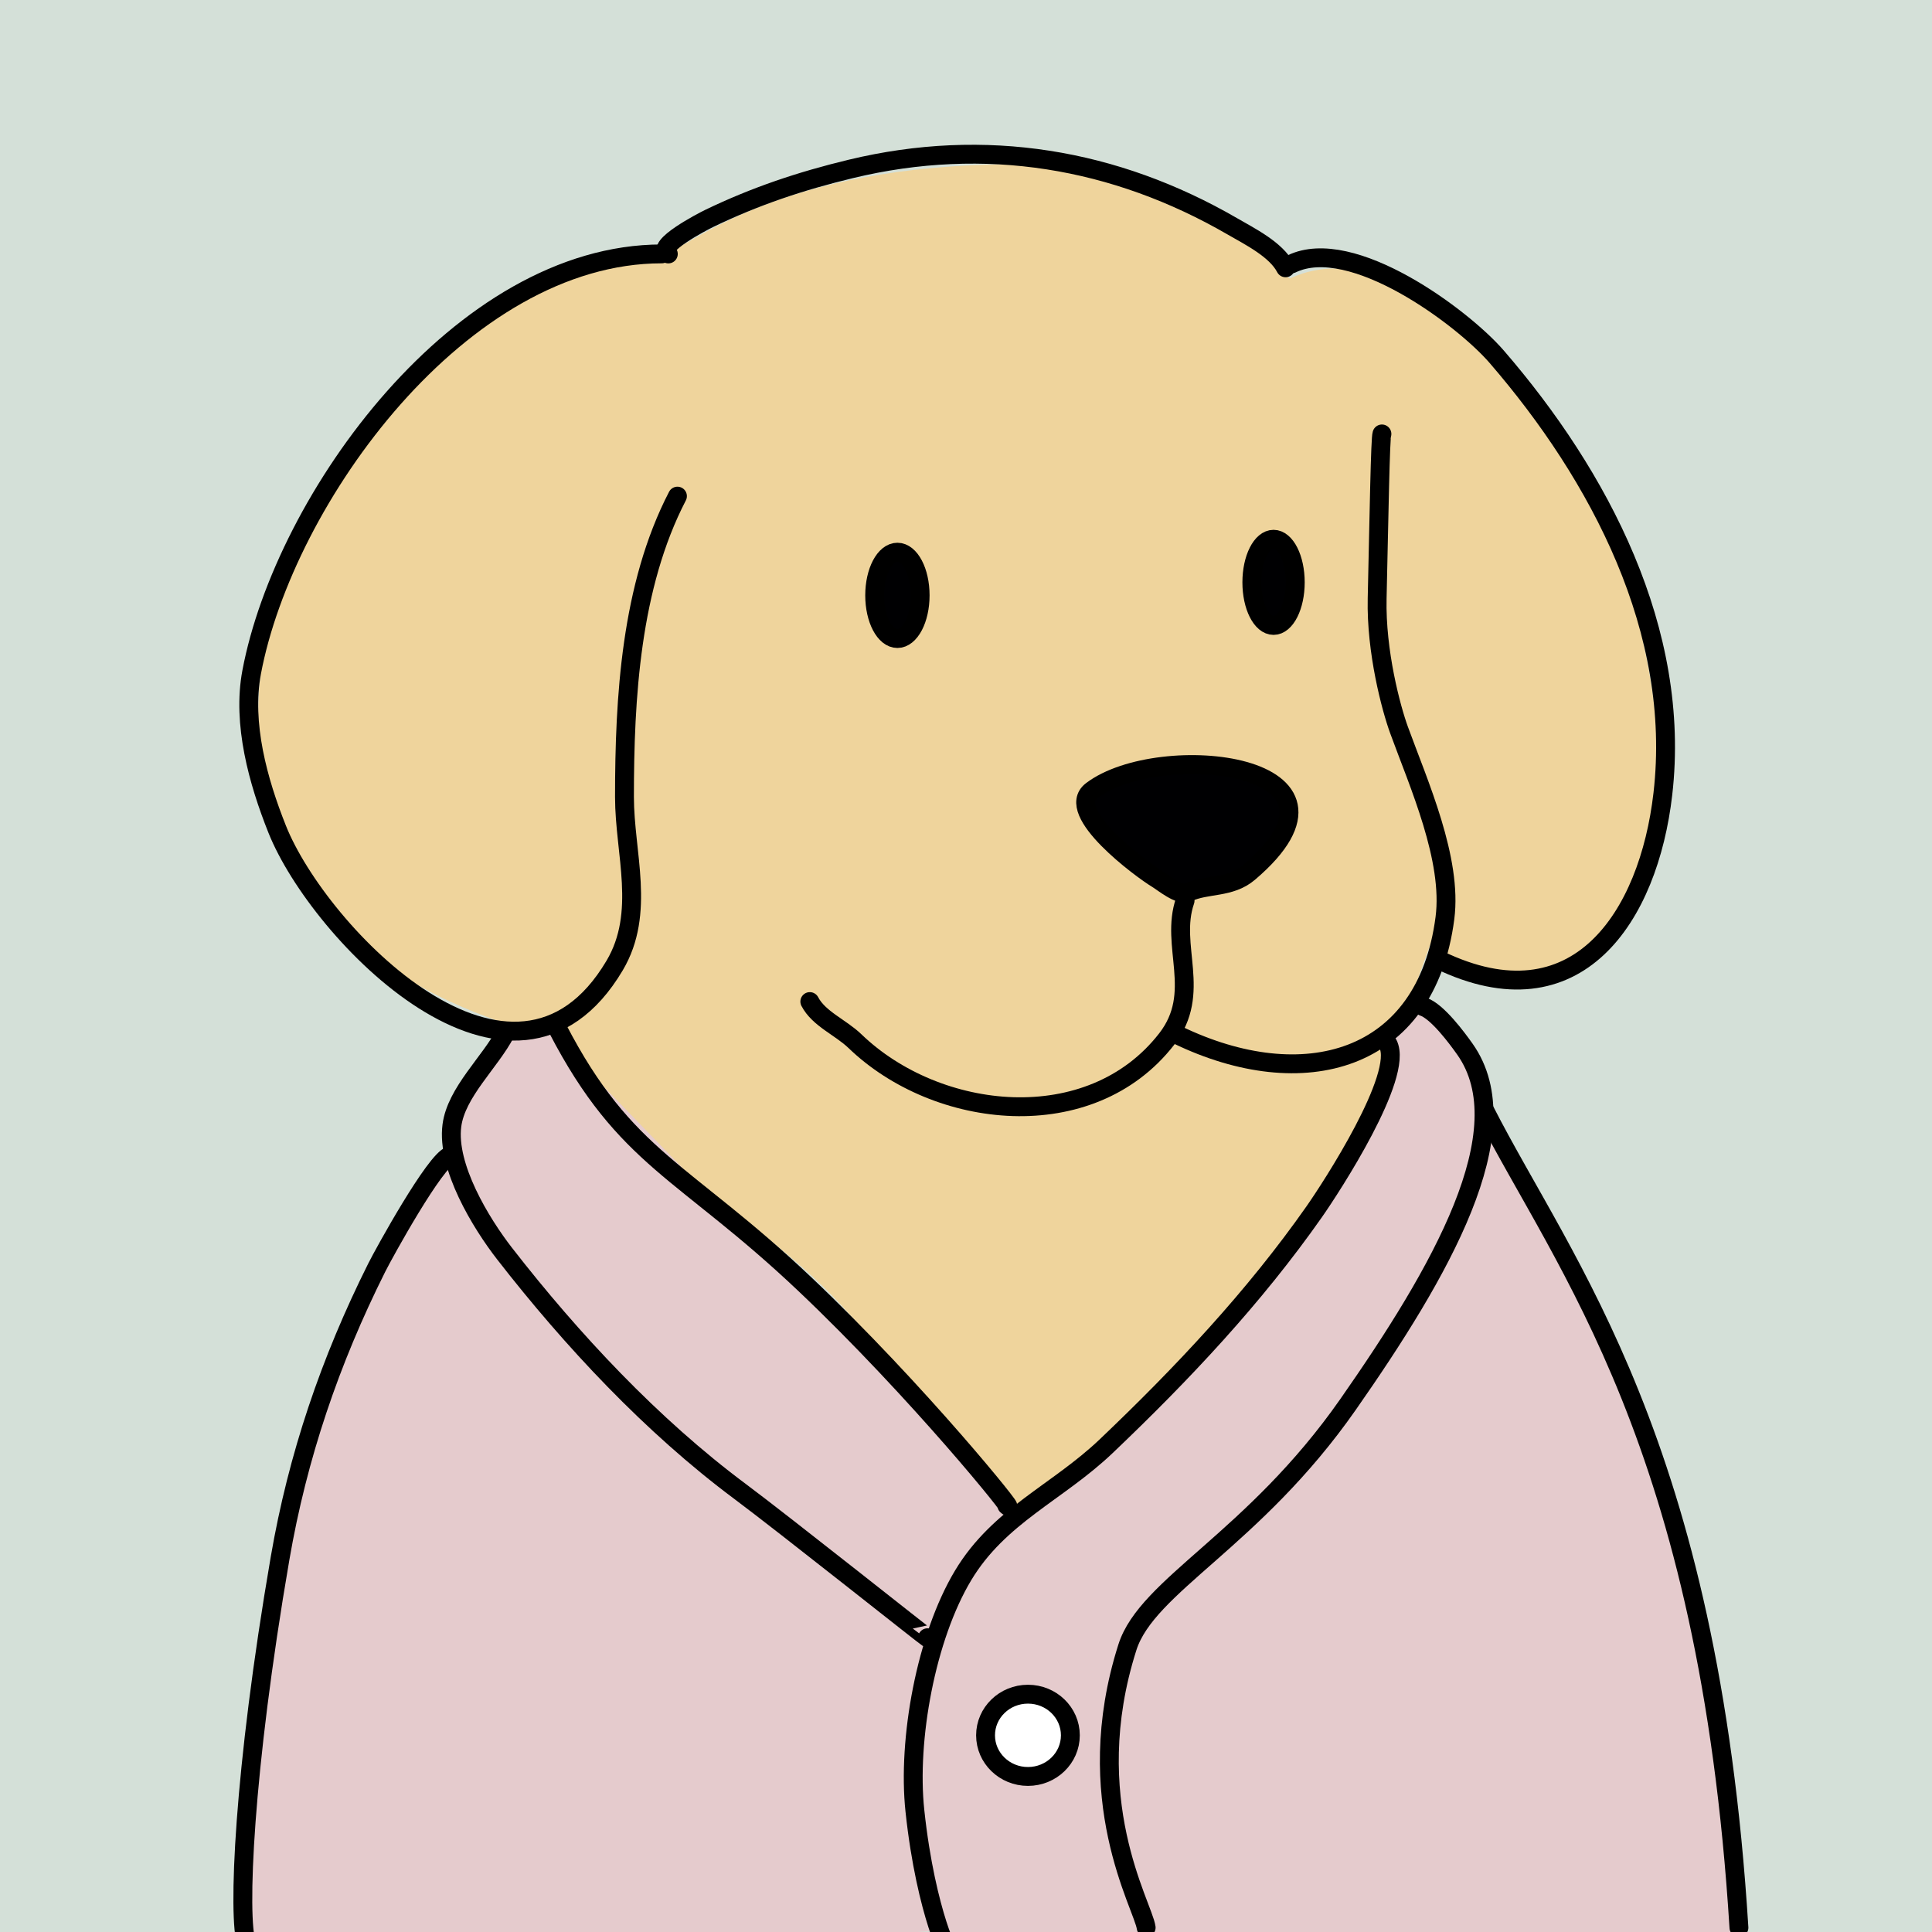
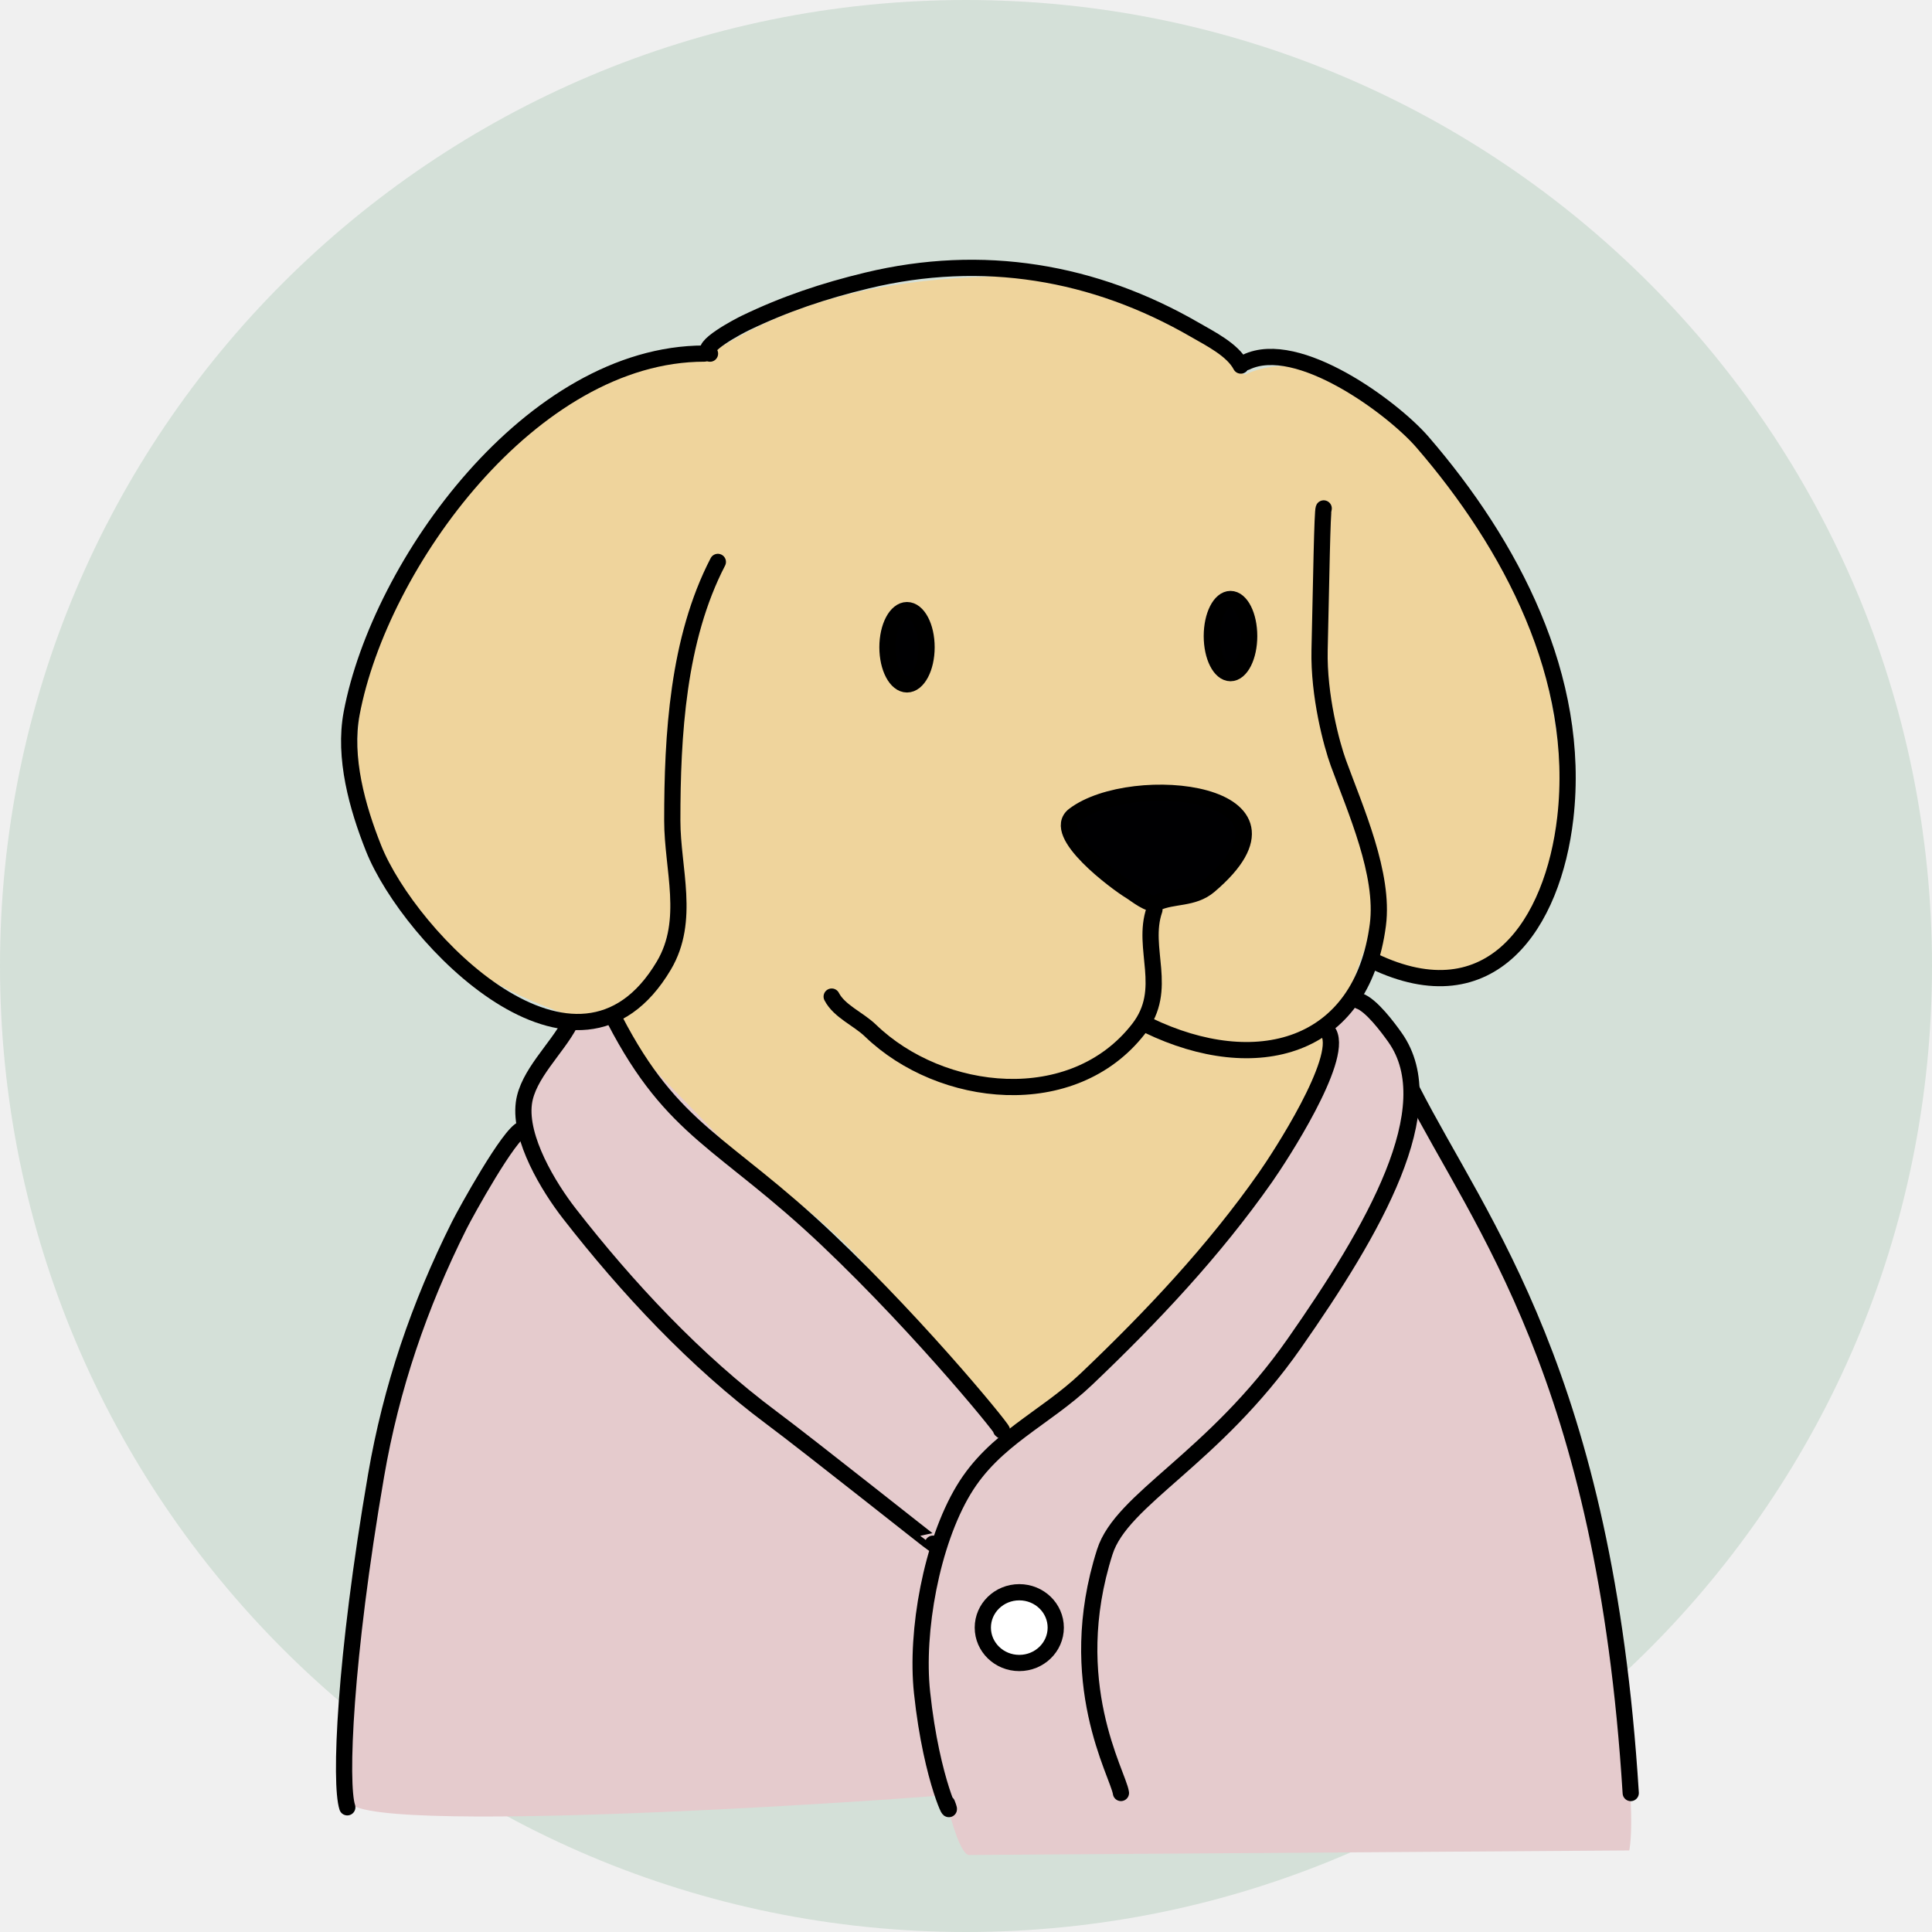
<svg xmlns="http://www.w3.org/2000/svg" height="1024.0px" stroke-miterlimit="10" style="fill-rule:nonzero;clip-rule:evenodd;stroke-linecap:round;stroke-linejoin:round;" version="1.1" viewBox="0 0 1024 1024" width="1024.0px" xml:space="preserve">
  <defs />
  <clipPath id="ArtboardFrame">
    <rect height="1024" width="1024" x="0" y="0" />
  </clipPath>
  <g clip-path="url(#ArtboardFrame)" id="Layer-1">
-     <path d="M-1.145-13.997L1040.93-13.997L1040.93 1032.9L-1.145 1032.9L-1.145-13.997Z" fill="#d4e0d8" fill-rule="nonzero" opacity="1" stroke="none" />
-     <path d="M352.468 133.932C343.754 133.867 298.031 139.349 246.692 177.577C192.766 217.73 133.409 292.914 136.991 388.745C142.076 524.776 291.579 546.83 296.086 551.337C306.866 562.116 308.824 579.863 321.436 590.673C358.975 622.85 404.408 650.043 439.446 685.081C461.382 707.017 540.797 802.062 542.595 801.342C555.84 796.044 629.929 719.487 667.598 676.34C715.676 621.268 731.325 583.396 736.293 563.522C737.895 557.115 758.032 499.762 758.509 499.762C760.006 499.762 774.244 530.357 826.693 513.748C907.806 488.062 878.403 327.584 846.798 272.484C748.02 100.277 685.083 149.231 683.333 147.481C642.952 107.101 584.867 85.941 527.735 87.165C405.354 89.787 362.377 134.005 352.468 133.932Z" fill="#efd49c" fill-rule="nonzero" opacity="1" stroke="none" />
-     <path d="M286.474 541.369C270.648 541.369 241.075 580.062 239.284 592.154C238.534 597.218 242.335 609.265 240.277 613.235C233.897 625.542 219.426 639.089 211.466 651.563C180.717 699.758 150.041 789.006 144.186 845.472C142.634 860.447 123.378 1013.42 132.247 1027.68C145.514 1049.01 503.472 1023.59 504.729 1022.37C505.431 1021.7 505.438 1003.93 505.298 1002.98C502.909 986.854 498.143 977.811 498.143 960.979C498.143 944.389 492.047 936.433 490.138 919.863C488.626 906.735 491.89 887.016 493.617 873.686C495.809 856.774 502.699 846.285 510.505 831.228C515.004 822.55 533.852 808.103 533.852 799.128C533.852 797.371 533.355 797.691 534.845 797.691" fill="#e5cbcd" fill-rule="nonzero" opacity="1" stroke="none" />
-     <path d="M920.804 1057.08C923.485 1041.56 921.351 1009.22 916.302 970.397C904.621 880.581 877.337 756.071 857.963 724.927C850.054 712.214 843.19 693.162 836.261 679.797C823.873 655.901 808.072 624.848 793.937 602.127C784.586 587.095 770.772 509.81 741.057 547.016C732.201 558.106 732.347 578.036 726.961 591.024C705.338 643.162 672.243 687.134 631.053 726.862C608.678 748.443 584.66 768.275 562.362 789.78C556.135 795.787 546.525 796.537 539.897 801.864C517.707 819.7 505.494 839.134 497.128 866.033C484.376 907.027 491.511 943.245 491.511 984.787C491.511 991.409 504.543 1058.64 513.693 1059.9" fill="#e5cbcd" fill-rule="nonzero" opacity="1" stroke="none" />
-     <path d="M596.516 409.072C577.139 409.072 576.477 425.336 583.05 437.659C591.464 453.436 609.128 468.589 626.972 473.649C652.162 480.793 697.526 439.213 680.425 415.448C671.991 403.727 644.634 403.837 631.737 404.548C628.549 404.724 620.441 407.168 617.649 405.782" fill="#000002" fill-rule="nonzero" opacity="1" stroke="none" />
-     <path d="M522.363 919.756C522.363 907.715 532.426 897.955 544.838 897.955C557.251 897.955 567.313 907.715 567.313 919.756C567.313 931.796 557.251 941.557 544.838 941.557C532.426 941.557 522.363 931.796 522.363 919.756Z" fill="#ffffff" fill-rule="nonzero" opacity="1" stroke="#000000" stroke-linecap="butt" stroke-linejoin="round" stroke-width="10" />
-     <path d="M350.744 134.565C244.311 134.565 150.735 264.215 133.387 356.242C128.243 383.534 136.818 414.195 146.907 439.496C168.967 494.816 272.37 601.873 325.784 511.717C342.327 483.795 330.984 452.174 330.984 422.444C330.984 369.872 334.312 310.704 359.064 262.957" fill="none" opacity="1" stroke="#000000" stroke-linecap="round" stroke-linejoin="round" stroke-width="10" />
-     <path d="M354.225 134.604C346.515 130.886 372.432 117.438 375.962 115.735C400.335 103.981 424.366 95.94 450.955 89.528C522.19 72.352 591.068 84.024 653.111 119.928C662.455 125.335 676.336 132.231 681.37 141.942" fill="none" opacity="1" stroke="#000000" stroke-linecap="round" stroke-linejoin="round" stroke-width="10" />
-     <path d="M684.63 139.845C716.5 124.476 775.226 168.177 793.316 189.114C847.807 252.181 891.301 334.425 881.352 420.783C873.865 485.772 835.981 544.089 762.884 508.838" fill="none" opacity="1" stroke="#000000" stroke-linecap="round" stroke-linejoin="round" stroke-width="10" />
-     <path d="M732.452 229.997C731.58 231.68 730.925 273.184 729.918 317.198C729.273 345.45 737.352 375.493 741.495 386.855C752.014 415.704 769.878 455.447 765.841 486.591C755.882 563.44 690.464 580.537 624.233 548.597" fill="none" opacity="1" stroke="#000000" stroke-linecap="round" stroke-linejoin="round" stroke-width="10" />
-     <path d="M628.114 477.39C619.822 501.381 637.519 526.094 618.332 550.769C577.9 602.764 496.652 593.795 453.129 551.817C445.591 544.547 433.953 539.985 429.218 530.852" fill="none" opacity="1" stroke="#000000" stroke-linecap="round" stroke-linejoin="round" stroke-width="10" />
-     <path d="M629.458 473.101C639.479 468.348 651.987 470.944 661.915 462.496C730.496 404.136 614.555 391.763 578.614 419.082C563.779 430.359 604.954 460.786 613.357 465.848C616.396 467.68 625.283 475.082 629.458 473.101Z" fill="none" opacity="1" stroke="#000000" stroke-linecap="round" stroke-linejoin="round" stroke-width="10" />
-     <path d="M533.613 797.88C540.547 804.569 486.65 737.53 426.433 680.489C362.414 619.847 331.584 614.704 295.529 545.156" fill="none" opacity="1" stroke="#000000" stroke-linecap="round" stroke-linejoin="round" stroke-width="10" />
-     <path d="M491.598 868.033C491.471 868.278 415.448 807.794 392.208 790.473C345.324 755.531 303.02 710.2 267.52 664.547C254.761 648.14 236.688 618.348 239.51 596.572C241.801 578.891 259.892 562.919 267.971 547.335" fill="none" opacity="1" stroke="#000000" stroke-linecap="round" stroke-linejoin="round" stroke-width="10" />
-     <path d="M238.681 612.498C230.646 614.956 203.68 663.872 199.649 671.927C174.91 721.361 157.746 771.89 148.435 825.966C128.919 939.31 125.941 1016.08 130.684 1030.5" fill="none" opacity="1" stroke="#000000" stroke-linecap="round" stroke-linejoin="round" stroke-width="10" />
-     <path d="M500.335 1028.19C505.629 1041.47 490.884 1015.84 484.909 959.715C480.899 922.051 490.795 867.715 510.523 834.907C529.522 803.311 560.405 791.171 586.312 766.502C626.652 728.09 664.823 687.533 696.582 642.217C705.703 629.204 744.19 570.094 735.68 553.411" fill="none" opacity="1" stroke="#000000" stroke-linecap="round" stroke-linejoin="round" stroke-width="10" />
-     <path d="M607.486 1021.67C605.824 1009.91 571.82 953.742 597.555 873.061C608.04 840.187 664.317 816.178 714.432 744.473C763.137 674.784 807.066 599.346 776.402 556.035C772.252 550.173 761.75 535.973 754.323 533.534" fill="none" opacity="1" stroke="#000000" stroke-linecap="round" stroke-linejoin="round" stroke-width="10" />
-     <path d="M787.032 588.762C829.006 671.044 905.688 764.167 921.672 1021.7" fill="none" opacity="1" stroke="#000000" stroke-linecap="round" stroke-linejoin="round" stroke-width="10" />
-     <path d="M463.597 315.555C463.597 302.913 468.991 292.665 475.645 292.665C482.298 292.665 487.692 302.913 487.692 315.555C487.692 328.197 482.298 338.445 475.645 338.445C468.991 338.445 463.597 328.197 463.597 315.555Z" fill="#000002" fill-rule="nonzero" opacity="1" stroke="#000000" stroke-linecap="butt" stroke-linejoin="round" stroke-width="10" />
-     <path d="M663.499 308.664C663.499 296.048 668.652 285.821 675.009 285.821C681.366 285.821 686.519 296.048 686.519 308.664C686.519 321.279 681.366 331.506 675.009 331.506C668.652 331.506 663.499 321.279 663.499 308.664Z" fill="#000002" fill-rule="nonzero" opacity="1" stroke="#000000" stroke-linecap="butt" stroke-linejoin="round" stroke-width="10" />
+     <circle data-cardigan-refit="1" cx="512" cy="512" r="512" fill="#d4e0d8" stroke="none" />
+     <g transform="translate(512 512) scale(0.86) translate(-512 -512)">
+       <path d="M352.468 133.932C343.754 133.867 298.031 139.349 246.692 177.577C192.766 217.73 133.409 292.914 136.991 388.745C142.076 524.776 291.579 546.83 296.086 551.337C306.866 562.116 308.824 579.863 321.436 590.673C358.975 622.85 404.408 650.043 439.446 685.081C461.382 707.017 540.797 802.062 542.595 801.342C555.84 796.044 629.929 719.487 667.598 676.34C715.676 621.268 731.325 583.396 736.293 563.522C737.895 557.115 758.032 499.762 758.509 499.762C760.006 499.762 774.244 530.357 826.693 513.748C907.806 488.062 878.403 327.584 846.798 272.484C748.02 100.277 685.083 149.231 683.333 147.481C642.952 107.101 584.867 85.941 527.735 87.165C405.354 89.787 362.377 134.005 352.468 133.932Z" fill="#efd49c" fill-rule="nonzero" opacity="1" stroke="none" />
+       <path d="M286.474 541.369C270.648 541.369 241.075 580.062 239.284 592.154C238.534 597.218 242.335 609.265 240.277 613.235C233.897 625.542 219.426 639.089 211.466 651.563C180.717 699.758 150.041 789.006 144.186 845.472C142.634 860.447 123.378 1013.42 132.247 1027.68C145.514 1049.01 503.472 1023.59 504.729 1022.37C505.431 1021.7 505.438 1003.93 505.298 1002.98C502.909 986.854 498.143 977.811 498.143 960.979C498.143 944.389 492.047 936.433 490.138 919.863C488.626 906.735 491.89 887.016 493.617 873.686C495.809 856.774 502.699 846.285 510.505 831.228C515.004 822.55 533.852 808.103 533.852 799.128C533.852 797.371 533.355 797.691 534.845 797.691" fill="#e5cbcd" fill-rule="nonzero" opacity="1" stroke="none" />
+       <path d="M920.804 1057.08C923.485 1041.56 921.351 1009.22 916.302 970.397C904.621 880.581 877.337 756.071 857.963 724.927C850.054 712.214 843.19 693.162 836.261 679.797C823.873 655.901 808.072 624.848 793.937 602.127C784.586 587.095 770.772 509.81 741.057 547.016C732.201 558.106 732.347 578.036 726.961 591.024C705.338 643.162 672.243 687.134 631.053 726.862C608.678 748.443 584.66 768.275 562.362 789.78C556.135 795.787 546.525 796.537 539.897 801.864C517.707 819.7 505.494 839.134 497.128 866.033C484.376 907.027 491.511 943.245 491.511 984.787C491.511 991.409 504.543 1058.64 513.693 1059.9" fill="#e5cbcd" fill-rule="nonzero" opacity="1" stroke="none" />
+       <path d="M596.516 409.072C577.139 409.072 576.477 425.336 583.05 437.659C591.464 453.436 609.128 468.589 626.972 473.649C652.162 480.793 697.526 439.213 680.425 415.448C671.991 403.727 644.634 403.837 631.737 404.548C628.549 404.724 620.441 407.168 617.649 405.782" fill="#000002" fill-rule="nonzero" opacity="1" stroke="none" />
+       <path d="M522.363 919.756C522.363 907.715 532.426 897.955 544.838 897.955C557.251 897.955 567.313 907.715 567.313 919.756C567.313 931.796 557.251 941.557 544.838 941.557C532.426 941.557 522.363 931.796 522.363 919.756Z" fill="#ffffff" fill-rule="nonzero" opacity="1" stroke="#000000" stroke-linecap="butt" stroke-linejoin="round" stroke-width="10" />
+       <path d="M350.744 134.565C244.311 134.565 150.735 264.215 133.387 356.242C128.243 383.534 136.818 414.195 146.907 439.496C168.967 494.816 272.37 601.873 325.784 511.717C342.327 483.795 330.984 452.174 330.984 422.444C330.984 369.872 334.312 310.704 359.064 262.957" fill="none" opacity="1" stroke="#000000" stroke-linecap="round" stroke-linejoin="round" stroke-width="10" />
+       <path d="M354.225 134.604C346.515 130.886 372.432 117.438 375.962 115.735C400.335 103.981 424.366 95.94 450.955 89.528C522.19 72.352 591.068 84.024 653.111 119.928C662.455 125.335 676.336 132.231 681.37 141.942" fill="none" opacity="1" stroke="#000000" stroke-linecap="round" stroke-linejoin="round" stroke-width="10" />
+       <path d="M684.63 139.845C716.5 124.476 775.226 168.177 793.316 189.114C847.807 252.181 891.301 334.425 881.352 420.783C873.865 485.772 835.981 544.089 762.884 508.838" fill="none" opacity="1" stroke="#000000" stroke-linecap="round" stroke-linejoin="round" stroke-width="10" />
+       <path d="M732.452 229.997C731.58 231.68 730.925 273.184 729.918 317.198C729.273 345.45 737.352 375.493 741.495 386.855C752.014 415.704 769.878 455.447 765.841 486.591C755.882 563.44 690.464 580.537 624.233 548.597" fill="none" opacity="1" stroke="#000000" stroke-linecap="round" stroke-linejoin="round" stroke-width="10" />
+       <path d="M628.114 477.39C619.822 501.381 637.519 526.094 618.332 550.769C577.9 602.764 496.652 593.795 453.129 551.817C445.591 544.547 433.953 539.985 429.218 530.852" fill="none" opacity="1" stroke="#000000" stroke-linecap="round" stroke-linejoin="round" stroke-width="10" />
+       <path d="M629.458 473.101C639.479 468.348 651.987 470.944 661.915 462.496C730.496 404.136 614.555 391.763 578.614 419.082C563.779 430.359 604.954 460.786 613.357 465.848C616.396 467.68 625.283 475.082 629.458 473.101Z" fill="none" opacity="1" stroke="#000000" stroke-linecap="round" stroke-linejoin="round" stroke-width="10" />
+       <path d="M533.613 797.88C540.547 804.569 486.65 737.53 426.433 680.489C362.414 619.847 331.584 614.704 295.529 545.156" fill="none" opacity="1" stroke="#000000" stroke-linecap="round" stroke-linejoin="round" stroke-width="10" />
+       <path d="M491.598 868.033C491.471 868.278 415.448 807.794 392.208 790.473C345.324 755.531 303.02 710.2 267.52 664.547C254.761 648.14 236.688 618.348 239.51 596.572C241.801 578.891 259.892 562.919 267.971 547.335" fill="none" opacity="1" stroke="#000000" stroke-linecap="round" stroke-linejoin="round" stroke-width="10" />
+       <path d="M238.681 612.498C230.646 614.956 203.68 663.872 199.649 671.927C174.91 721.361 157.746 771.89 148.435 825.966C128.919 939.31 125.941 1016.08 130.684 1030.5" fill="none" opacity="1" stroke="#000000" stroke-linecap="round" stroke-linejoin="round" stroke-width="10" />
+       <path d="M500.335 1028.19C505.629 1041.47 490.884 1015.84 484.909 959.715C480.899 922.051 490.795 867.715 510.523 834.907C529.522 803.311 560.405 791.171 586.312 766.502C626.652 728.09 664.823 687.533 696.582 642.217C705.703 629.204 744.19 570.094 735.68 553.411" fill="none" opacity="1" stroke="#000000" stroke-linecap="round" stroke-linejoin="round" stroke-width="10" />
+       <path d="M607.486 1021.67C605.824 1009.91 571.82 953.742 597.555 873.061C608.04 840.187 664.317 816.178 714.432 744.473C763.137 674.784 807.066 599.346 776.402 556.035C772.252 550.173 761.75 535.973 754.323 533.534" fill="none" opacity="1" stroke="#000000" stroke-linecap="round" stroke-linejoin="round" stroke-width="10" />
+       <path d="M787.032 588.762C829.006 671.044 905.688 764.167 921.672 1021.7" fill="none" opacity="1" stroke="#000000" stroke-linecap="round" stroke-linejoin="round" stroke-width="10" />
+       <path d="M463.597 315.555C463.597 302.913 468.991 292.665 475.645 292.665C482.298 292.665 487.692 302.913 487.692 315.555C487.692 328.197 482.298 338.445 475.645 338.445C468.991 338.445 463.597 328.197 463.597 315.555Z" fill="#000002" fill-rule="nonzero" opacity="1" stroke="#000000" stroke-linecap="butt" stroke-linejoin="round" stroke-width="10" />
+       <path d="M663.499 308.664C663.499 296.048 668.652 285.821 675.009 285.821C681.366 285.821 686.519 296.048 686.519 308.664C686.519 321.279 681.366 331.506 675.009 331.506C668.652 331.506 663.499 321.279 663.499 308.664Z" fill="#000002" fill-rule="nonzero" opacity="1" stroke="#000000" stroke-linecap="butt" stroke-linejoin="round" stroke-width="10" />
+     </g>
  </g>
</svg>
